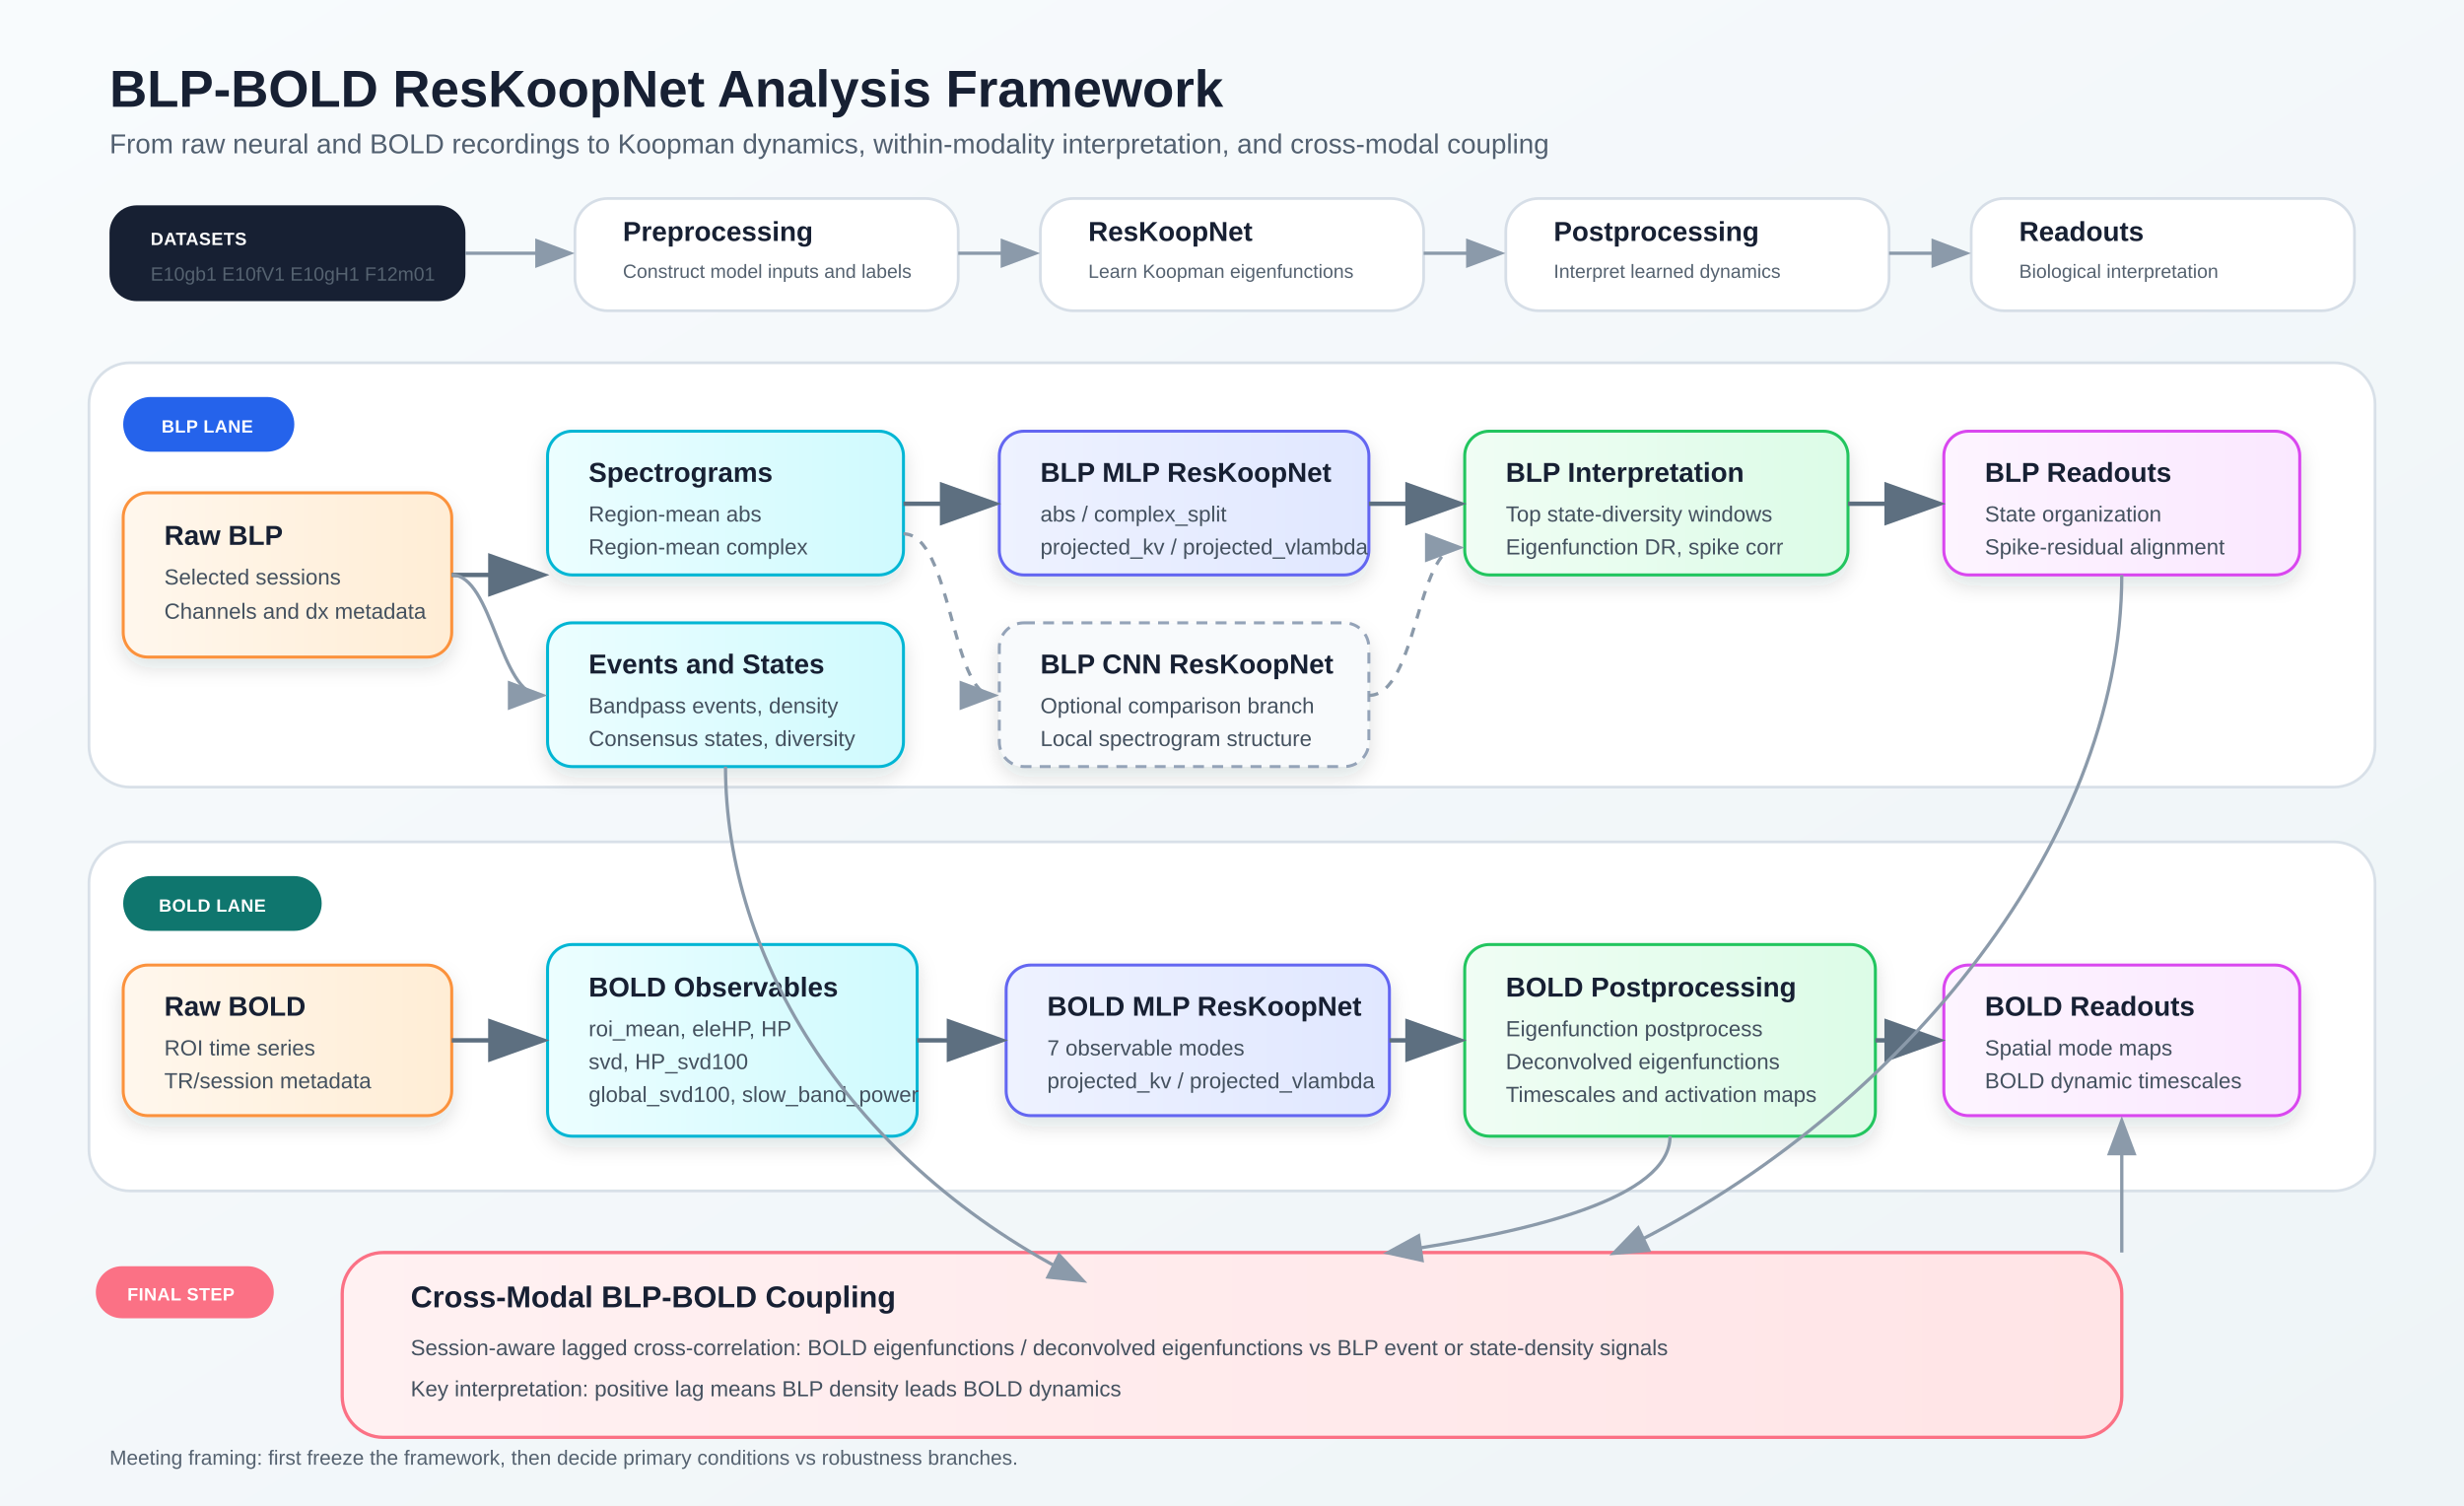
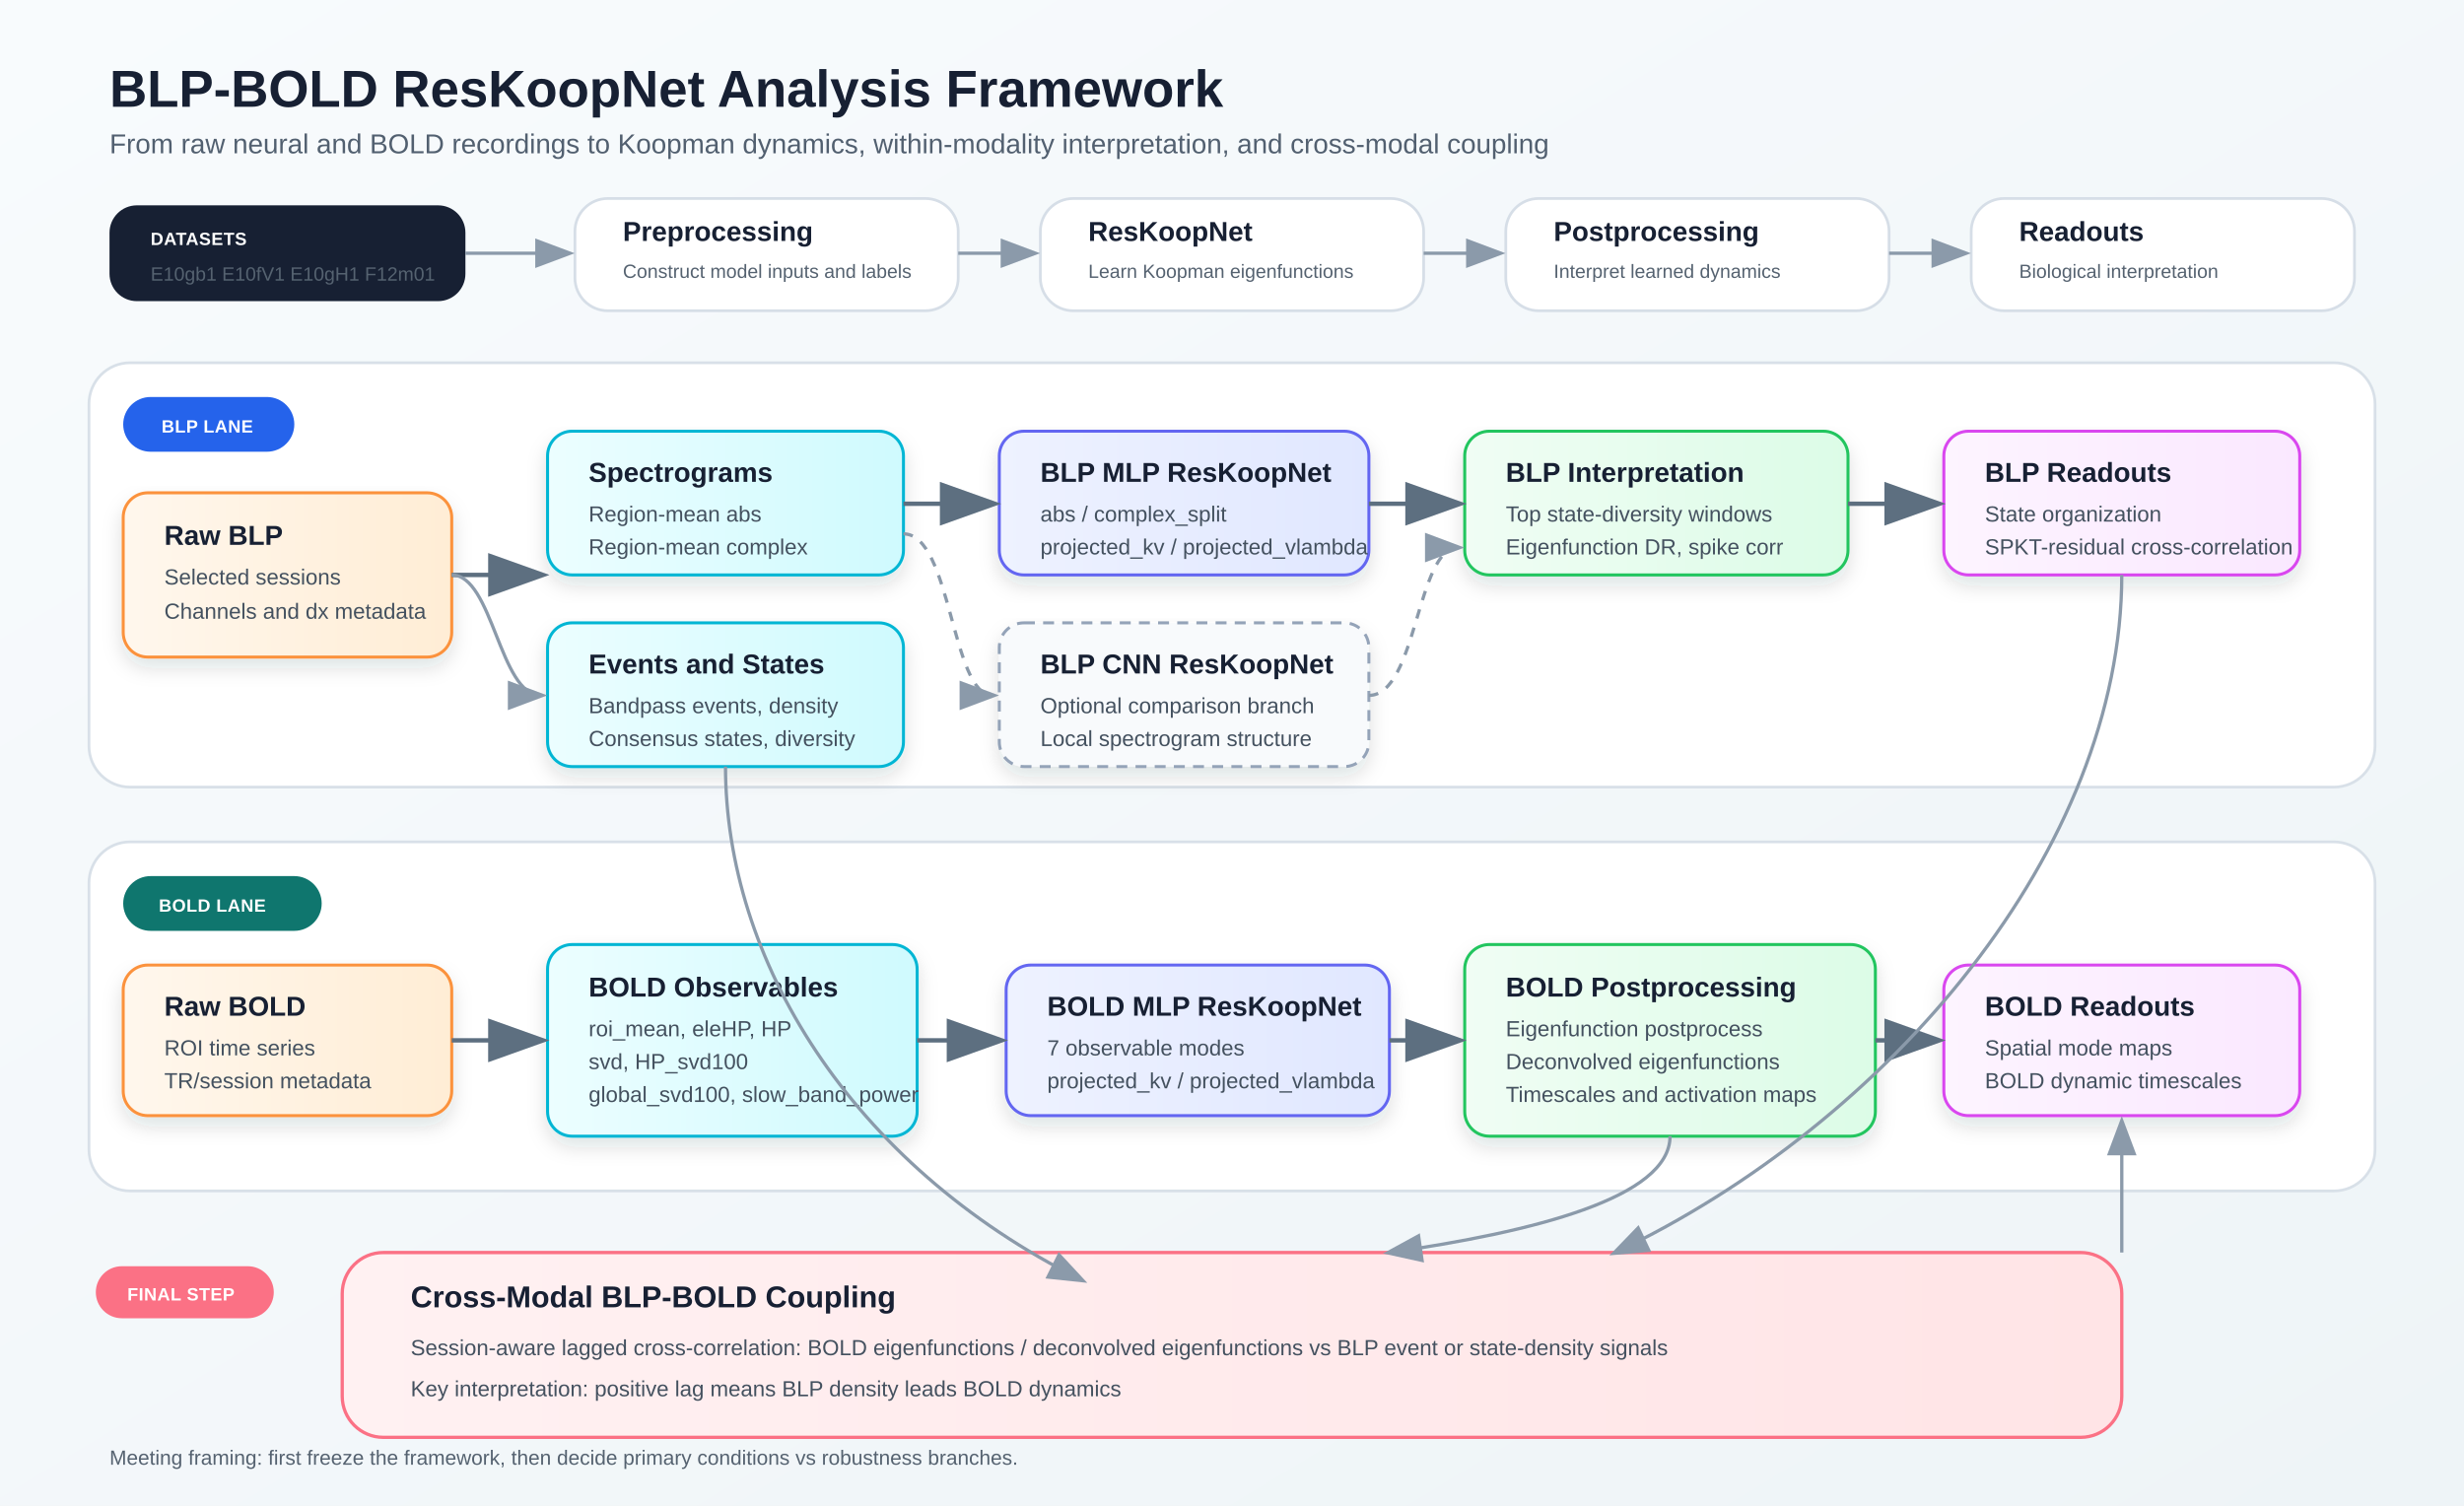
<svg xmlns="http://www.w3.org/2000/svg" width="1800" height="1100" viewBox="0 0 1800 1100">
  <defs>
    <style>
      .title { font: 700 38px "Segoe UI", Arial, sans-serif; fill: #172033; }
      .subtitle { font: 400 20px "Segoe UI", Arial, sans-serif; fill: #526070; }
      .lane-title { font: 700 22px "Segoe UI", Arial, sans-serif; fill: #172033; }
      .stage-title { font: 700 20px "Segoe UI", Arial, sans-serif; fill: #172033; }
      .box-title { font: 700 20px "Segoe UI", Arial, sans-serif; fill: #172033; }
      .box-text { font: 400 16px "Segoe UI", Arial, sans-serif; fill: #44515f; }
      .note-text { font: 400 15px "Segoe UI", Arial, sans-serif; fill: #556270; }
      .small-text { font: 400 14px "Segoe UI", Arial, sans-serif; fill: #556270; }
      .pill-text { font: 700 13px "Segoe UI", Arial, sans-serif; fill: #ffffff; letter-spacing: .3px; }
      .box { stroke-width: 2.2; rx: 18; ry: 18; }
      .soft-shadow { filter: url(#shadow); }
      .arrow { fill: none; stroke: #5d6f80; stroke-width: 3.2; marker-end: url(#arrowhead); }
      .arrow-light { fill: none; stroke: #8b9aaa; stroke-width: 2.4; marker-end: url(#arrowheadLight); }
      .arrow-dashed { fill: none; stroke: #8b9aaa; stroke-width: 2.4; stroke-dasharray: 7 7; marker-end: url(#arrowheadLight); }
    </style>
    <filter id="shadow" x="-10%" y="-10%" width="120%" height="130%">
      <feDropShadow dx="0" dy="7" stdDeviation="7" flood-color="#1f2a37" flood-opacity="0.13" />
    </filter>
    <marker id="arrowhead" markerWidth="14" markerHeight="10" refX="12" refY="5" orient="auto">
      <path d="M 0 0 L 14 5 L 0 10 z" fill="#5d6f80" />
    </marker>
    <marker id="arrowheadLight" markerWidth="12" markerHeight="9" refX="10" refY="4.5" orient="auto">
      <path d="M 0 0 L 12 4.5 L 0 9 z" fill="#8b9aaa" />
    </marker>
    <linearGradient id="bg" x1="0" x2="1" y1="0" y2="1">
      <stop offset="0%" stop-color="#f8fbfd" />
      <stop offset="100%" stop-color="#eef4f7" />
    </linearGradient>
    <linearGradient id="rawGrad" x1="0" x2="1">
      <stop offset="0%" stop-color="#fff7ed" />
      <stop offset="100%" stop-color="#ffedd5" />
    </linearGradient>
    <linearGradient id="preGrad" x1="0" x2="1">
      <stop offset="0%" stop-color="#ecfeff" />
      <stop offset="100%" stop-color="#cffafe" />
    </linearGradient>
    <linearGradient id="rkGrad" x1="0" x2="1">
      <stop offset="0%" stop-color="#eef2ff" />
      <stop offset="100%" stop-color="#e0e7ff" />
    </linearGradient>
    <linearGradient id="postGrad" x1="0" x2="1">
      <stop offset="0%" stop-color="#f0fdf4" />
      <stop offset="100%" stop-color="#dcfce7" />
    </linearGradient>
    <linearGradient id="xGrad" x1="0" x2="1">
      <stop offset="0%" stop-color="#fff1f2" />
      <stop offset="100%" stop-color="#ffe4e6" />
    </linearGradient>
    <linearGradient id="qGrad" x1="0" x2="1">
      <stop offset="0%" stop-color="#fdf4ff" />
      <stop offset="100%" stop-color="#fae8ff" />
    </linearGradient>
  </defs>
  <rect width="1800" height="1100" fill="url(#bg)" />
  <text x="80" y="78" class="title">BLP-BOLD ResKoopNet Analysis Framework</text>
  <text x="80" y="112" class="subtitle">From raw neural and BOLD recordings to Koopman dynamics, within-modality interpretation, and cross-modal coupling</text>
  <rect x="80" y="150" width="260" height="70" rx="20" fill="#172033" />
  <text x="110" y="179" class="pill-text">DATASETS</text>
  <text x="110" y="205" class="small-text" fill="#ffffff">E10gb1  E10fV1  E10gH1  F12m01</text>
  <rect x="420" y="145" width="280" height="82" rx="24" fill="#ffffff" stroke="#d6dee7" stroke-width="2" />
  <text x="455" y="176" class="stage-title">Preprocessing</text>
  <text x="455" y="203" class="small-text">Construct model inputs and labels</text>
  <rect x="760" y="145" width="280" height="82" rx="24" fill="#ffffff" stroke="#d6dee7" stroke-width="2" />
  <text x="795" y="176" class="stage-title">ResKoopNet</text>
  <text x="795" y="203" class="small-text">Learn Koopman eigenfunctions</text>
  <rect x="1100" y="145" width="280" height="82" rx="24" fill="#ffffff" stroke="#d6dee7" stroke-width="2" />
  <text x="1135" y="176" class="stage-title">Postprocessing</text>
  <text x="1135" y="203" class="small-text">Interpret learned dynamics</text>
  <rect x="1440" y="145" width="280" height="82" rx="24" fill="#ffffff" stroke="#d6dee7" stroke-width="2" />
  <text x="1475" y="176" class="stage-title">Readouts</text>
  <text x="1475" y="203" class="small-text">Biological interpretation</text>
  <path d="M340 185 H415" class="arrow-light" />
  <path d="M700 185 H755" class="arrow-light" />
  <path d="M1040 185 H1095" class="arrow-light" />
  <path d="M1380 185 H1435" class="arrow-light" />
  <rect x="65" y="265" width="1670" height="310" rx="30" fill="#ffffff" stroke="#d8e0e8" stroke-width="2" />
  <rect x="90" y="290" width="125" height="40" rx="20" fill="#2563eb" />
  <text x="118" y="316" class="pill-text">BLP LANE</text>
  <rect x="90" y="360" width="240" height="120" class="box soft-shadow" fill="url(#rawGrad)" stroke="#fb923c" />
  <text x="120" y="398" class="box-title">Raw BLP</text>
  <text x="120" y="427" class="box-text">Selected sessions</text>
  <text x="120" y="452" class="box-text">Channels and dx metadata</text>
  <rect x="400" y="315" width="260" height="105" class="box soft-shadow" fill="url(#preGrad)" stroke="#06b6d4" />
  <text x="430" y="352" class="box-title">Spectrograms</text>
  <text x="430" y="381" class="box-text">Region-mean abs</text>
  <text x="430" y="405" class="box-text">Region-mean complex</text>
  <rect x="400" y="455" width="260" height="105" class="box soft-shadow" fill="url(#preGrad)" stroke="#06b6d4" />
  <text x="430" y="492" class="box-title">Events and States</text>
  <text x="430" y="521" class="box-text">Bandpass events, density</text>
  <text x="430" y="545" class="box-text">Consensus states, diversity</text>
  <rect x="730" y="315" width="270" height="105" class="box soft-shadow" fill="url(#rkGrad)" stroke="#6366f1" />
  <text x="760" y="352" class="box-title">BLP MLP ResKoopNet</text>
  <text x="760" y="381" class="box-text">abs / complex_split</text>
  <text x="760" y="405" class="box-text">projected_kv / projected_vlambda</text>
  <rect x="730" y="455" width="270" height="105" class="box soft-shadow" fill="#f8fafc" stroke="#94a3b8" stroke-dasharray="8 6" />
  <text x="760" y="492" class="box-title">BLP CNN ResKoopNet</text>
  <text x="760" y="521" class="box-text">Optional comparison branch</text>
  <text x="760" y="545" class="box-text">Local spectrogram structure</text>
  <rect x="1070" y="315" width="280" height="105" class="box soft-shadow" fill="url(#postGrad)" stroke="#22c55e" />
  <text x="1100" y="352" class="box-title">BLP Interpretation</text>
  <text x="1100" y="381" class="box-text">Top state-diversity windows</text>
  <text x="1100" y="405" class="box-text">Eigenfunction DR, spike corr</text>
  <rect x="1420" y="315" width="260" height="105" class="box soft-shadow" fill="url(#qGrad)" stroke="#d946ef" />
  <text x="1450" y="352" class="box-title">BLP Readouts</text>
  <text x="1450" y="381" class="box-text">State organization</text>
-   <text x="1450" y="405" class="box-text">Spike-residual alignment</text>
+   <text x="1450" y="405" class="box-text">SPKT-residual cross-correlation</text>
  <path d="M330 420 H395" class="arrow" />
  <path d="M330 420 C360 420 365 508 395 508" class="arrow-light" />
  <path d="M660 368 H725" class="arrow" />
  <path d="M660 390 C695 390 695 508 725 508" class="arrow-dashed" />
  <path d="M1000 368 H1065" class="arrow" />
  <path d="M1000 508 C1035 508 1035 400 1065 400" class="arrow-dashed" />
  <path d="M1350 368 H1415" class="arrow" />
  <rect x="65" y="615" width="1670" height="255" rx="30" fill="#ffffff" stroke="#d8e0e8" stroke-width="2" />
  <rect x="90" y="640" width="145" height="40" rx="20" fill="#0f766e" />
  <text x="116" y="666" class="pill-text">BOLD LANE</text>
  <rect x="90" y="705" width="240" height="110" class="box soft-shadow" fill="url(#rawGrad)" stroke="#fb923c" />
  <text x="120" y="742" class="box-title">Raw BOLD</text>
  <text x="120" y="771" class="box-text">ROI time series</text>
  <text x="120" y="795" class="box-text">TR/session metadata</text>
  <rect x="400" y="690" width="270" height="140" class="box soft-shadow" fill="url(#preGrad)" stroke="#06b6d4" />
  <text x="430" y="728" class="box-title">BOLD Observables</text>
  <text x="430" y="757" class="box-text">roi_mean, eleHP, HP</text>
  <text x="430" y="781" class="box-text">svd, HP_svd100</text>
  <text x="430" y="805" class="box-text">global_svd100, slow_band_power</text>
  <rect x="735" y="705" width="280" height="110" class="box soft-shadow" fill="url(#rkGrad)" stroke="#6366f1" />
  <text x="765" y="742" class="box-title">BOLD MLP ResKoopNet</text>
  <text x="765" y="771" class="box-text">7 observable modes</text>
  <text x="765" y="795" class="box-text">projected_kv / projected_vlambda</text>
  <rect x="1070" y="690" width="300" height="140" class="box soft-shadow" fill="url(#postGrad)" stroke="#22c55e" />
  <text x="1100" y="728" class="box-title">BOLD Postprocessing</text>
  <text x="1100" y="757" class="box-text">Eigenfunction postprocess</text>
  <text x="1100" y="781" class="box-text">Deconvolved eigenfunctions</text>
  <text x="1100" y="805" class="box-text">Timescales and activation maps</text>
  <rect x="1420" y="705" width="260" height="110" class="box soft-shadow" fill="url(#qGrad)" stroke="#d946ef" />
  <text x="1450" y="742" class="box-title">BOLD Readouts</text>
  <text x="1450" y="771" class="box-text">Spatial mode maps</text>
  <text x="1450" y="795" class="box-text">BOLD dynamic timescales</text>
  <path d="M330 760 H395" class="arrow" />
  <path d="M670 760 H730" class="arrow" />
  <path d="M1015 760 H1065" class="arrow" />
  <path d="M1370 760 H1415" class="arrow" />
  <rect x="250" y="915" width="1300" height="135" rx="30" fill="url(#xGrad)" stroke="#fb7185" stroke-width="2.4" />
  <text x="300" y="955" class="lane-title">Cross-Modal BLP-BOLD Coupling</text>
  <text x="300" y="990" class="box-text">Session-aware lagged cross-correlation: BOLD eigenfunctions / deconvolved eigenfunctions vs BLP event or state-density signals</text>
  <text x="300" y="1020" class="box-text">Key interpretation: positive lag means BLP density leads BOLD dynamics</text>
  <path d="M1550 420 C1550 620 1380 820 1180 915" class="arrow-light" />
  <path d="M530 560 C530 700 620 850 790 935" class="arrow-light" />
  <path d="M1220 830 C1220 875 1120 900 1015 915" class="arrow-light" />
  <path d="M1550 915 C1550 875 1550 850 1550 820" class="arrow-light" />
  <rect x="70" y="925" width="130" height="38" rx="19" fill="#fb7185" />
  <text x="93" y="950" class="pill-text">FINAL STEP</text>
  <text x="80" y="1070" class="note-text">Meeting framing: first freeze the framework, then decide primary conditions vs robustness branches.</text>
</svg>
